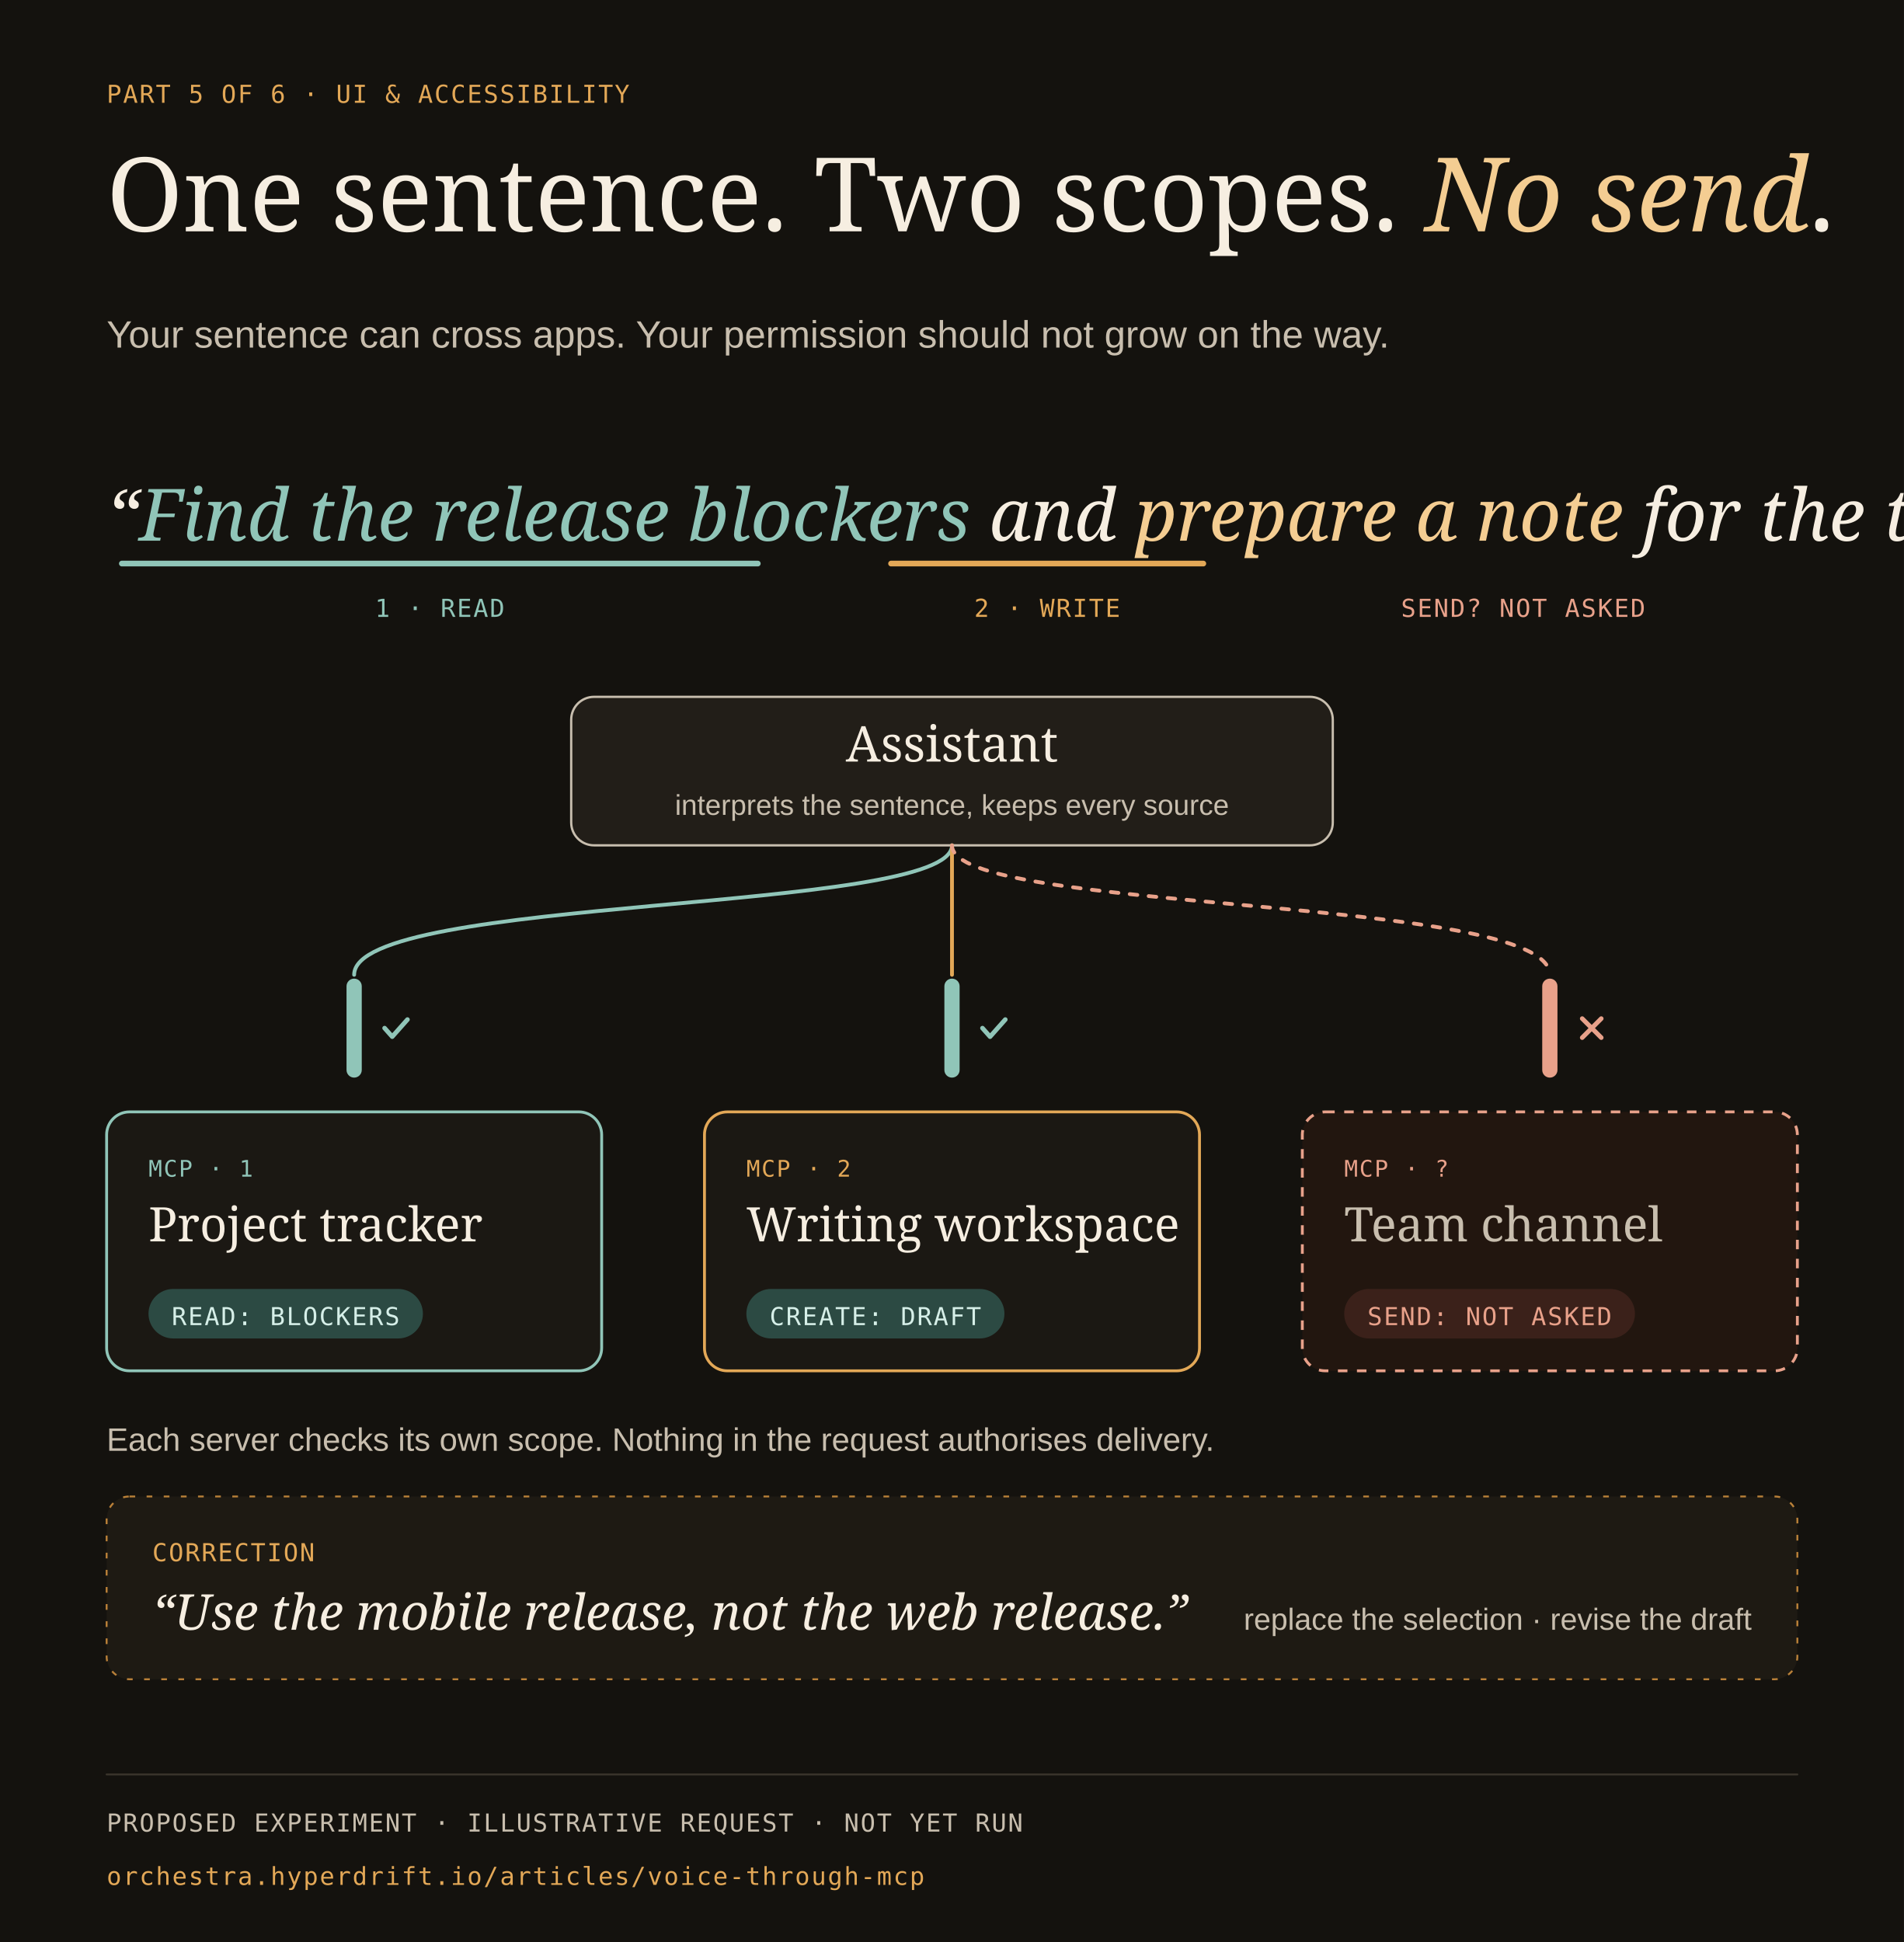
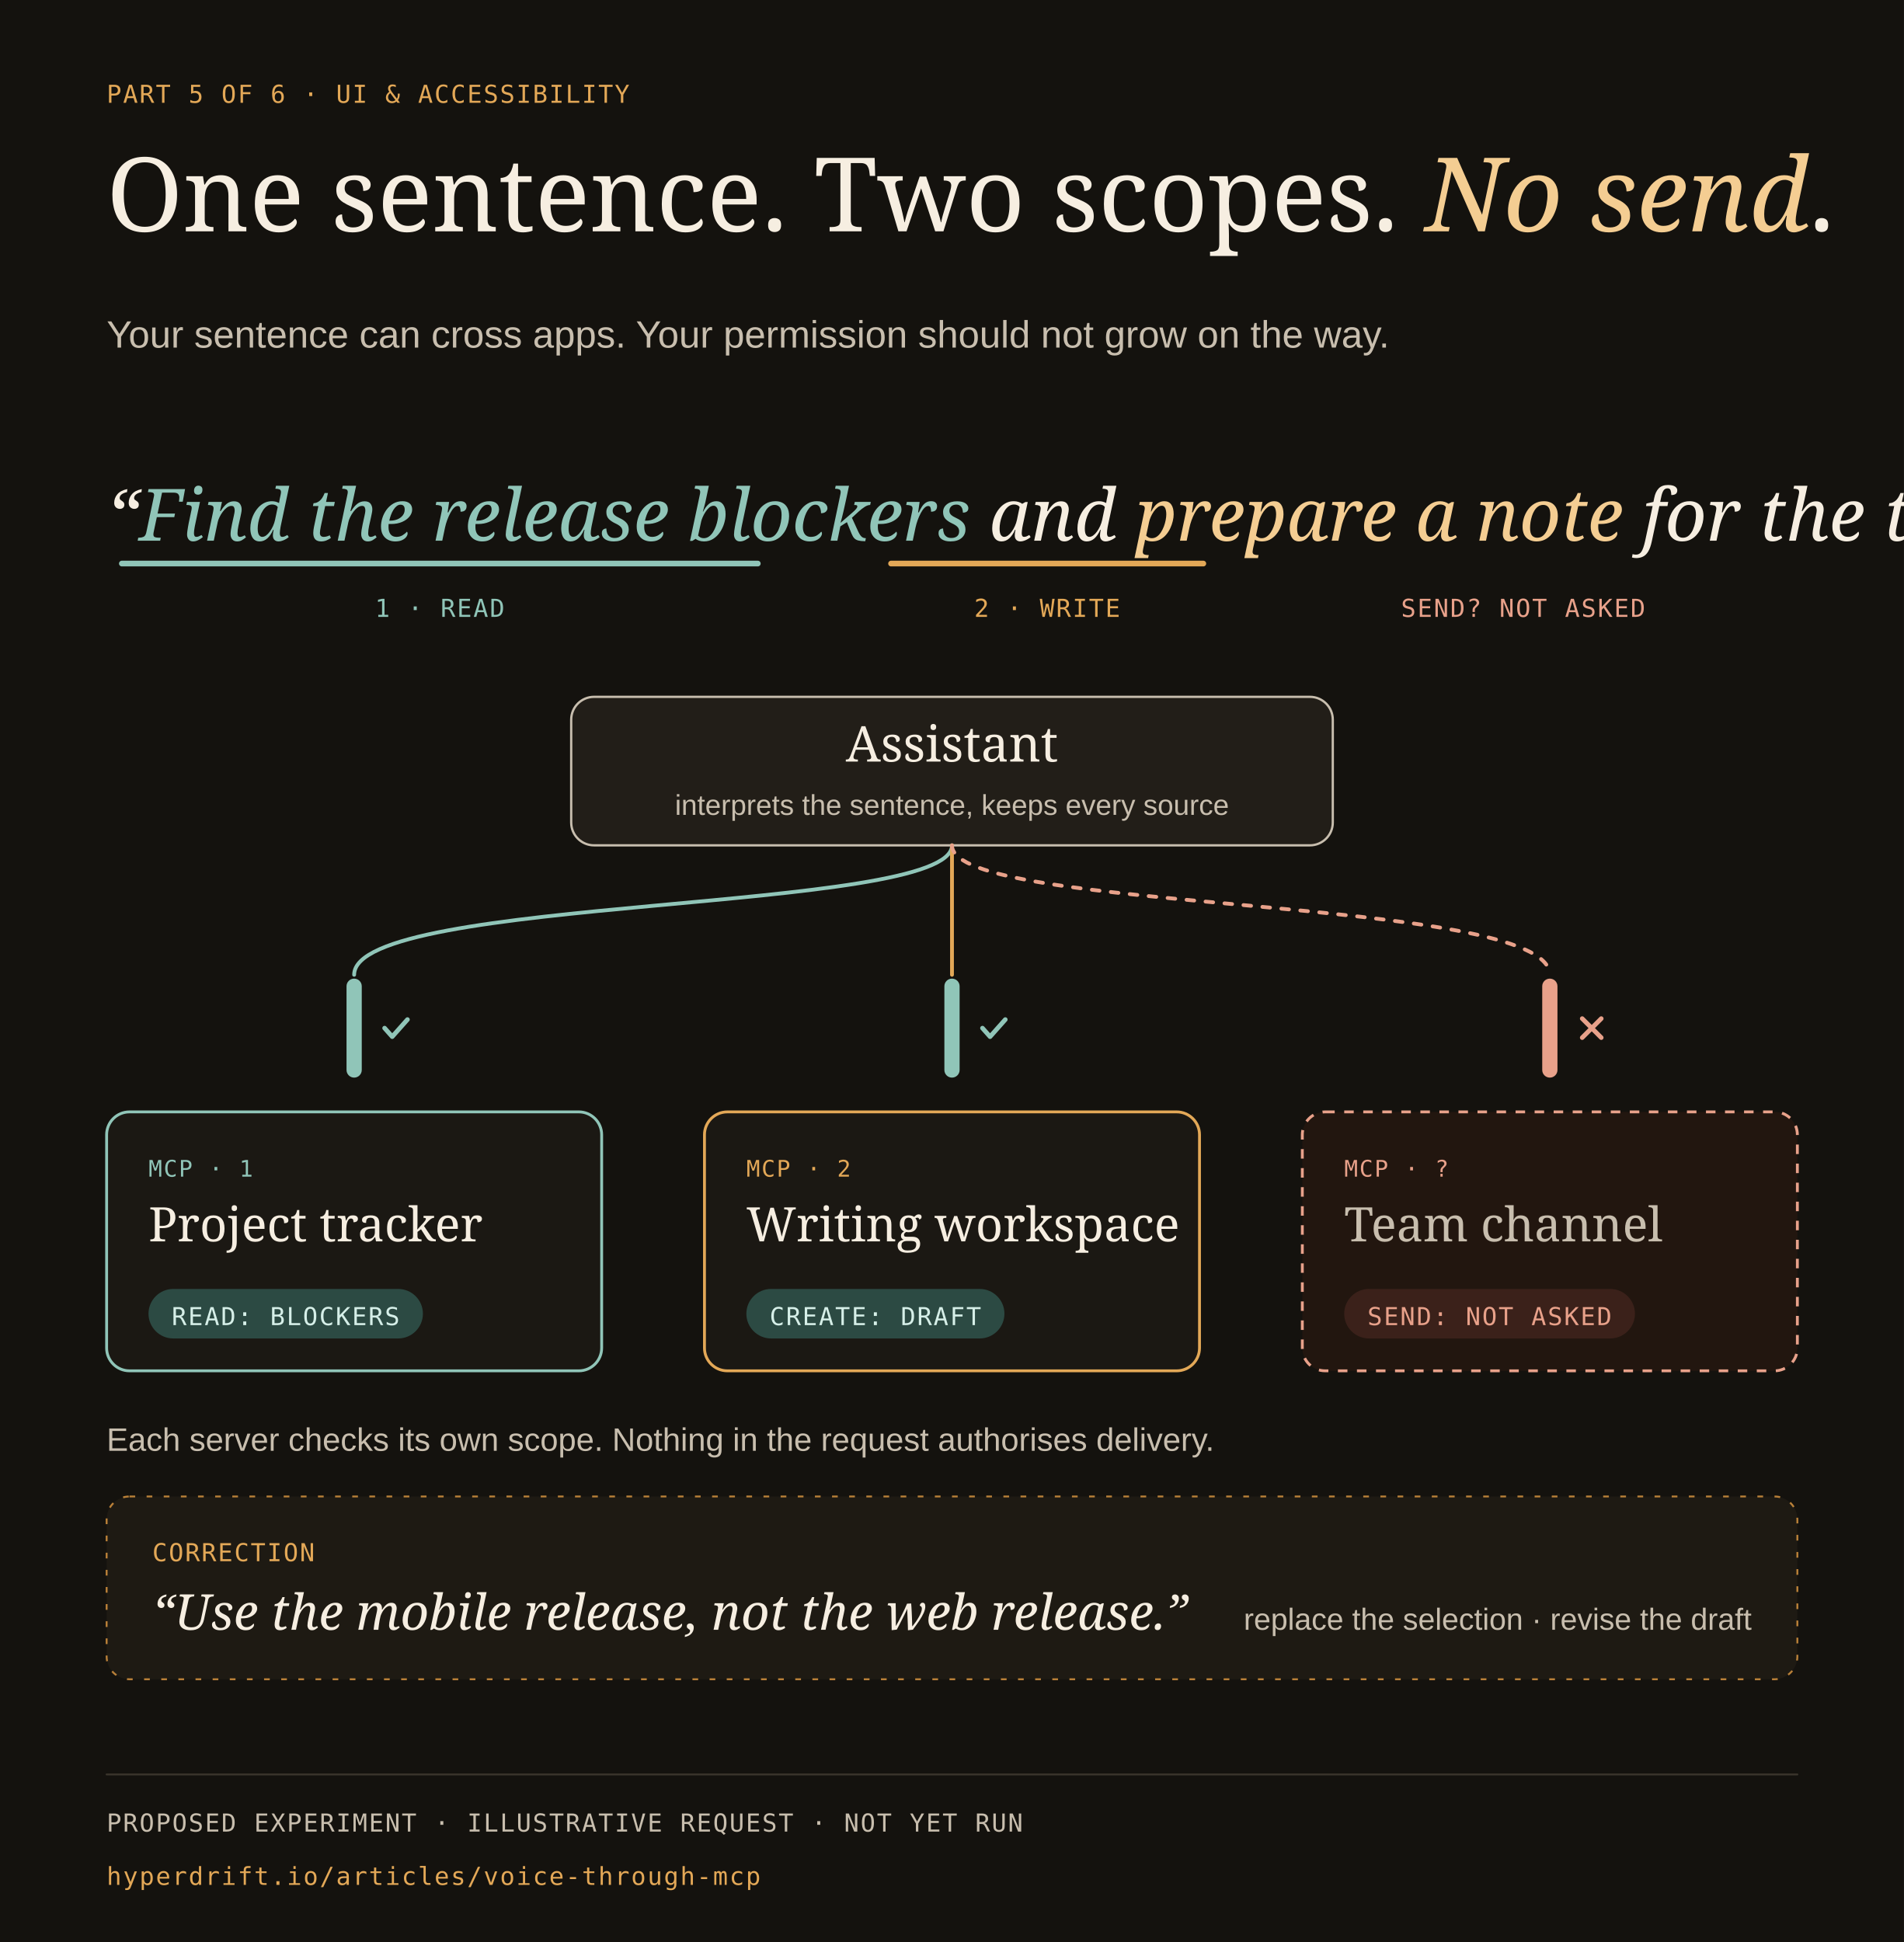
<svg xmlns="http://www.w3.org/2000/svg" width="1000" height="1020" viewBox="0 0 1000 1020" role="img" aria-labelledby="mcp-title mcp-desc">
  <style>.x-d{font-family:'Cormorant Garamond',Georgia,serif;font-weight:500}.x-i{font-family:'Cormorant Garamond',Georgia,serif;font-weight:500;font-style:italic}.x-s{font-family:'IBM Plex Sans','Helvetica Neue',Arial,sans-serif}.x-m{font-family:'IBM Plex Mono',Menlo,monospace;letter-spacing:.06em}</style>
  <rect width="1000" height="1020" fill="#14120e" />
  <text x="56" y="54" class="x-m" font-size="13" fill="#e3a857" text-anchor="start">PART 5 OF 6 · UI &amp; ACCESSIBILITY</text>
  <text x="56" y="121.5" class="x-d" font-size="54" fill="#f6eee1" text-anchor="start">One sentence. Two scopes. <tspan fill="#f4cd92" class="x-i">No send</tspan>.</text>
  <text x="56" y="182.58" class="x-s" font-size="20" fill="#c8beae" text-anchor="start">Your sentence can cross apps. Your permission should not grow on the way.</text>
  <text x="56" y="284" class="x-i" font-size="38" fill="#f6eee1" text-anchor="start">“<tspan fill="#90c5b8">Find the release blockers</tspan> and <tspan fill="#f4cd92">prepare a note</tspan> for the team.”</text>
  <path d="M64 296L398 296" fill="none" stroke="#90c5b8" stroke-width="3" stroke-linecap="round" stroke-linejoin="round" />
  <path d="M468 296L632 296" fill="none" stroke="#e3a857" stroke-width="3" stroke-linecap="round" stroke-linejoin="round" />
  <text x="231" y="324" class="x-m" font-size="13" fill="#90c5b8" text-anchor="middle">1 · READ</text>
  <text x="550" y="324" class="x-m" font-size="13" fill="#e3a857" text-anchor="middle">2 · WRITE</text>
  <text x="800" y="324" class="x-m" font-size="13" fill="#e8a18a" text-anchor="middle">SEND? NOT ASKED</text>
  <rect x="300" y="366" width="400" height="78" rx="12" fill="#221e18" stroke="#c8beae" stroke-width="1.2" />
  <text x="500" y="400" class="x-d" font-size="26" fill="#f6eee1" text-anchor="middle">Assistant</text>
  <text x="500" y="428" class="x-s" font-size="15" fill="#c8beae" text-anchor="middle">interprets the sentence, keeps every source</text>
  <path d="M500 444C500 480 186 470 186 512" fill="none" stroke="#90c5b8" stroke-width="2" stroke-linecap="round" stroke-linejoin="round" />
  <rect x="182" y="514" width="8" height="52" rx="4" fill="#90c5b8" />
  <path d="M202 540l4 4.5l8 -9" fill="none" stroke="#90c5b8" stroke-width="2.4" stroke-linecap="round" stroke-linejoin="round" />
  <rect x="56" y="584" width="260" height="136" rx="12" fill="#1b1813" stroke="#90c5b8" stroke-width="1.5" />
  <text x="78" y="618" class="x-m" font-size="12" fill="#90c5b8" text-anchor="start">MCP · 1</text>
  <text x="78" y="652" class="x-d" font-size="25" fill="#f6eee1" text-anchor="start">Project tracker</text>
  <rect x="78" y="677" width="144.12" height="26" rx="13.0" fill="#2c4a43" />
  <text x="150.06" y="696" class="x-m" font-size="13" fill="#d6efe8" text-anchor="middle">READ: BLOCKERS</text>
  <path d="M500 444C500 480 500 470 500 512" fill="none" stroke="#e3a857" stroke-width="2" stroke-linecap="round" stroke-linejoin="round" />
  <rect x="496" y="514" width="8" height="52" rx="4" fill="#90c5b8" />
  <path d="M516 540l4 4.5l8 -9" fill="none" stroke="#90c5b8" stroke-width="2.4" stroke-linecap="round" stroke-linejoin="round" />
  <rect x="370" y="584" width="260" height="136" rx="12" fill="#1b1813" stroke="#e3a857" stroke-width="1.5" />
  <text x="392" y="618" class="x-m" font-size="12" fill="#e3a857" text-anchor="start">MCP · 2</text>
  <text x="392" y="652" class="x-d" font-size="25" fill="#f6eee1" text-anchor="start">Writing workspace</text>
  <rect x="392" y="677" width="135.54" height="26" rx="13.0" fill="#2c4a43" />
  <text x="459.77" y="696" class="x-m" font-size="13" fill="#d6efe8" text-anchor="middle">CREATE: DRAFT</text>
  <path d="M500 444C500 480 814 470 814 512" fill="none" stroke="#e8a18a" stroke-width="2" stroke-linecap="round" stroke-linejoin="round" stroke-dasharray="4 6" />
  <rect x="810" y="514" width="8" height="52" rx="4" fill="#e8a18a" />
  <path d="M831 535l10 10M841 535l-10 10" fill="none" stroke="#e8a18a" stroke-width="2.4" stroke-linecap="round" stroke-linejoin="round" />
  <rect x="684" y="584" width="260" height="136" rx="12" fill="#22160f" stroke="#e8a18a" stroke-width="1.5" stroke-dasharray="5 5" />
  <text x="706" y="618" class="x-m" font-size="12" fill="#e8a18a" text-anchor="start">MCP · ?</text>
  <text x="706" y="652" class="x-d" font-size="25" fill="#c8beae" text-anchor="start">Team channel</text>
  <rect x="706" y="677" width="152.7" height="26" rx="13.0" fill="#3b211a" />
  <text x="782.35" y="696" class="x-m" font-size="13" fill="#e8a18a" text-anchor="middle">SEND: NOT ASKED</text>
  <text x="56" y="762" class="x-s" font-size="17" fill="#c8beae" text-anchor="start">Each server checks its own scope. Nothing in the request authorises delivery.</text>
  <rect x="56" y="786" width="888" height="96" rx="12" fill="#1e1a13" stroke="#b98038" stroke-width="1" stroke-dasharray="3 6" />
  <text x="80" y="820" class="x-m" font-size="13" fill="#e3a857" text-anchor="start">CORRECTION</text>
  <text x="80" y="856" class="x-i" font-size="26" fill="#f6eee1" text-anchor="start">“Use the mobile release, not the web release.”</text>
  <text x="920" y="856" class="x-s" font-size="16" fill="#c8beae" text-anchor="end">replace the selection · revise the draft</text>
  <path d="M56 932L944 932" fill="none" stroke="#3a342b" stroke-width="1" stroke-linecap="round" stroke-linejoin="round" />
  <text x="56" y="962" class="x-m" font-size="13" fill="#c8beae" text-anchor="start">PROPOSED EXPERIMENT · ILLUSTRATIVE REQUEST · NOT YET RUN</text>
-   <text x="56" y="990" class="x-m" font-size="13" fill="#e3a857" text-anchor="start">orchestra.hyperdrift.io/articles/voice-through-mcp</text>
+   <text x="56" y="990" class="x-m" font-size="13" fill="#e3a857" text-anchor="start">hyperdrift.io/articles/voice-through-mcp</text>
</svg>
